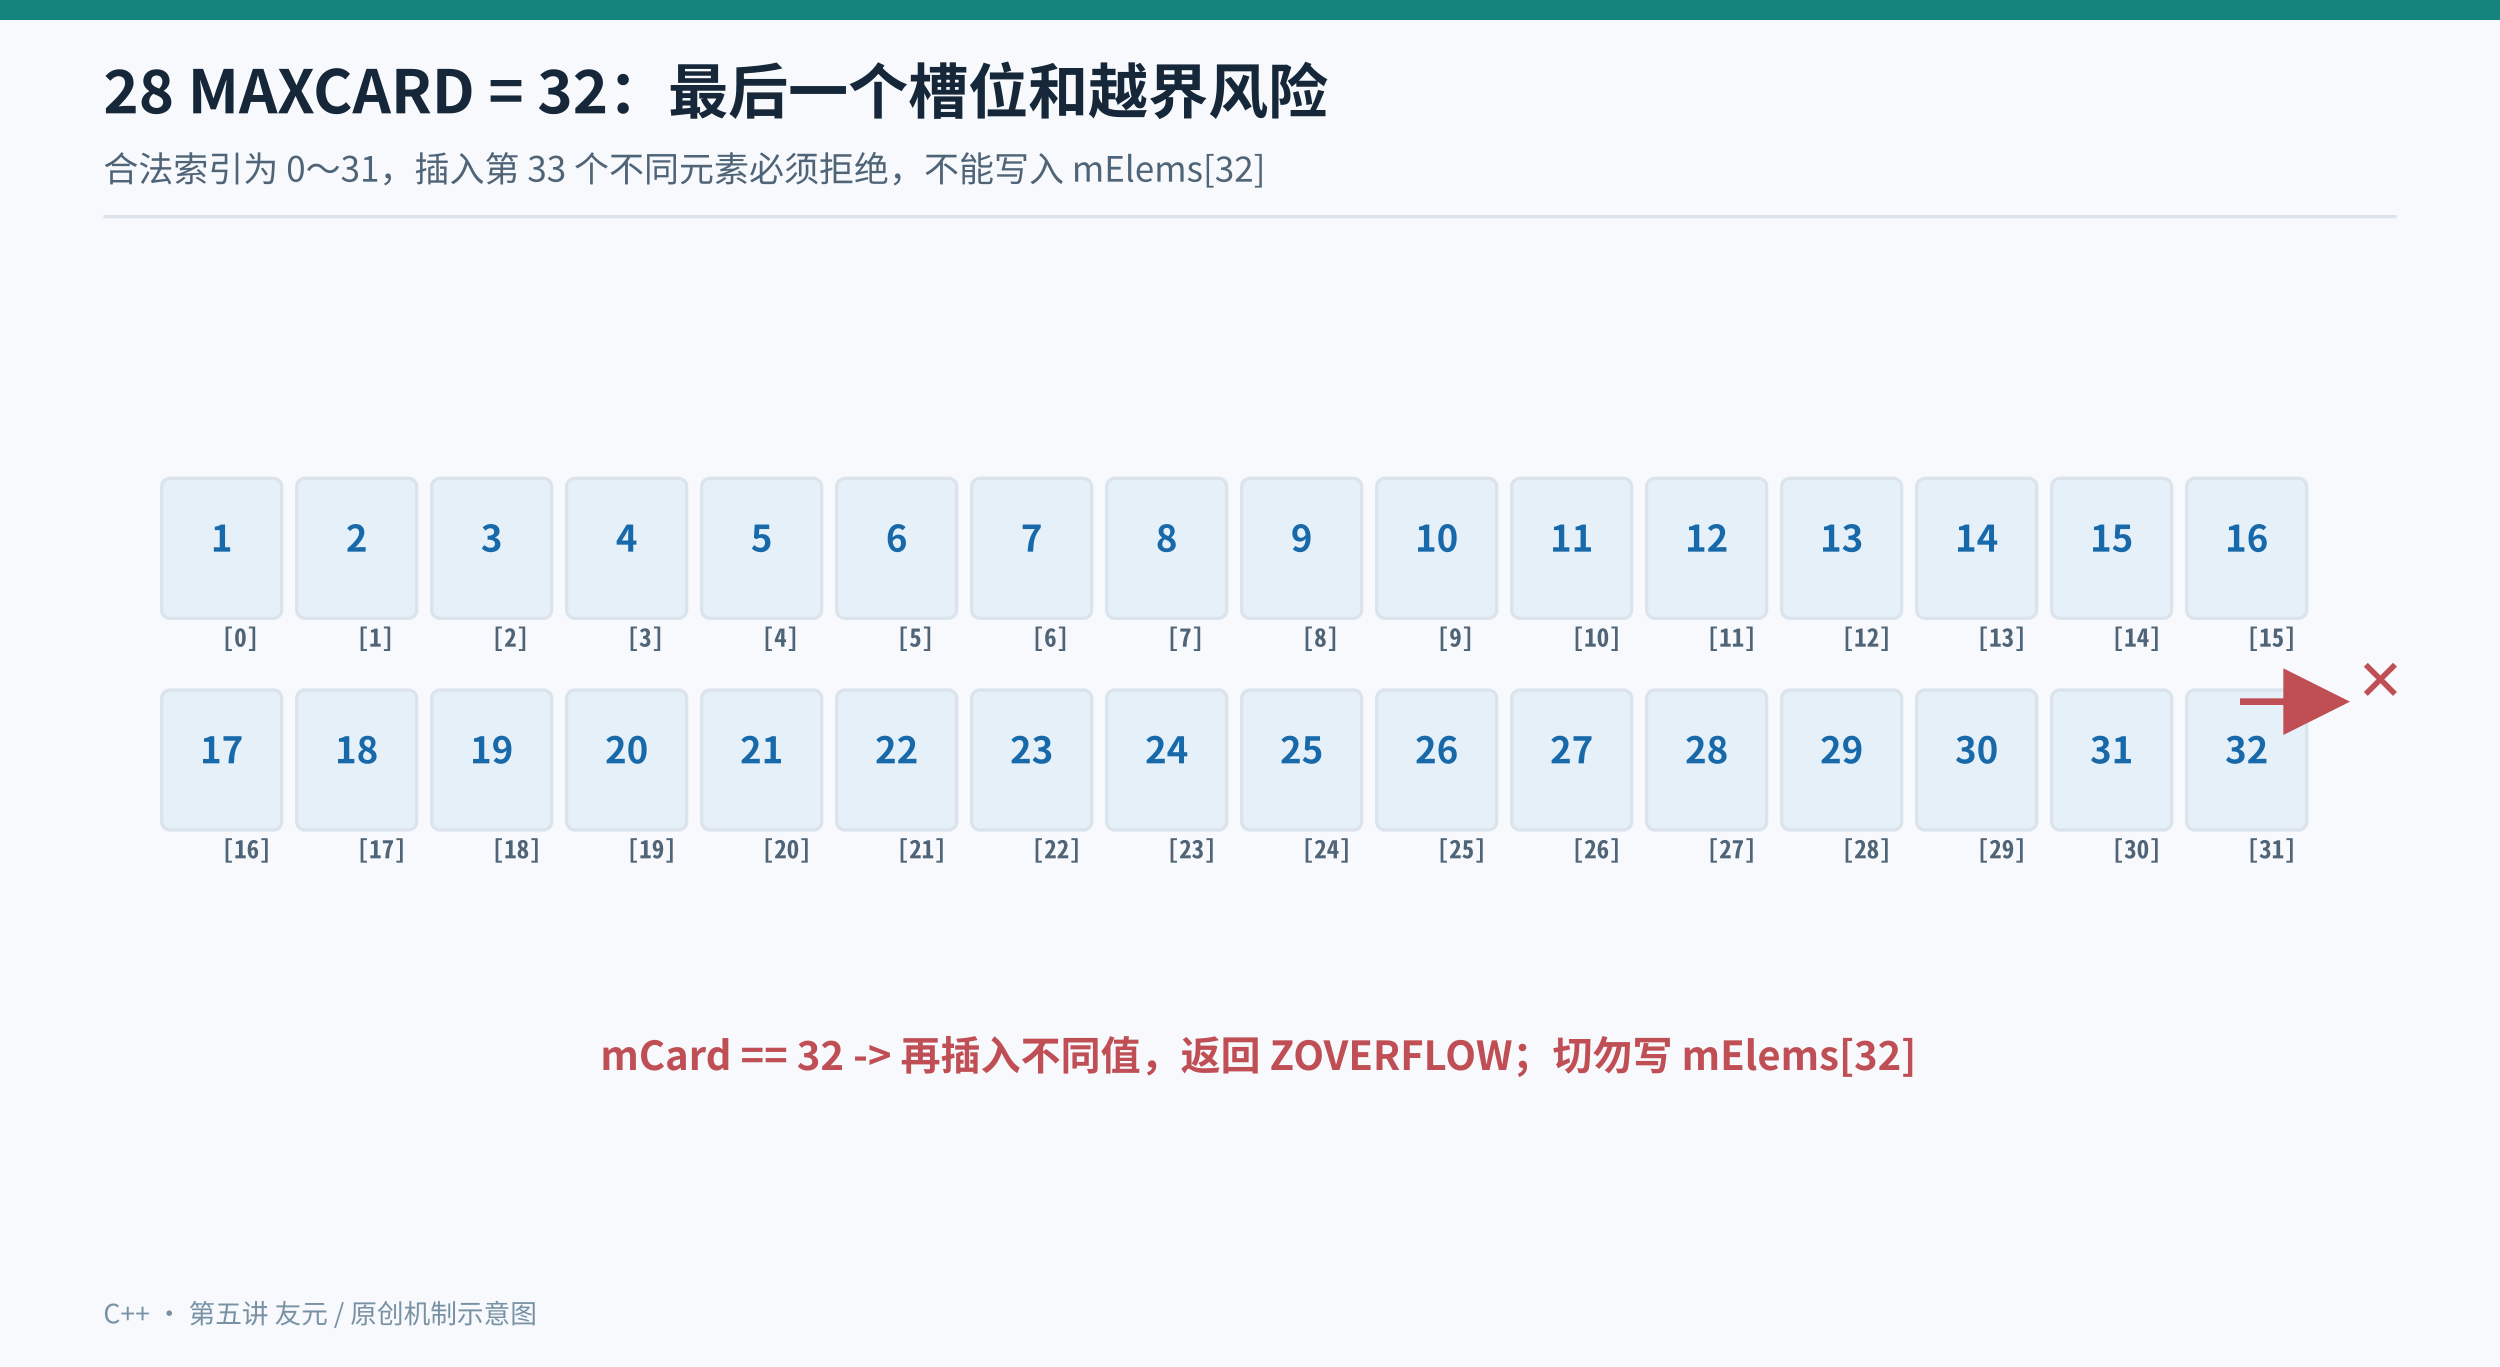
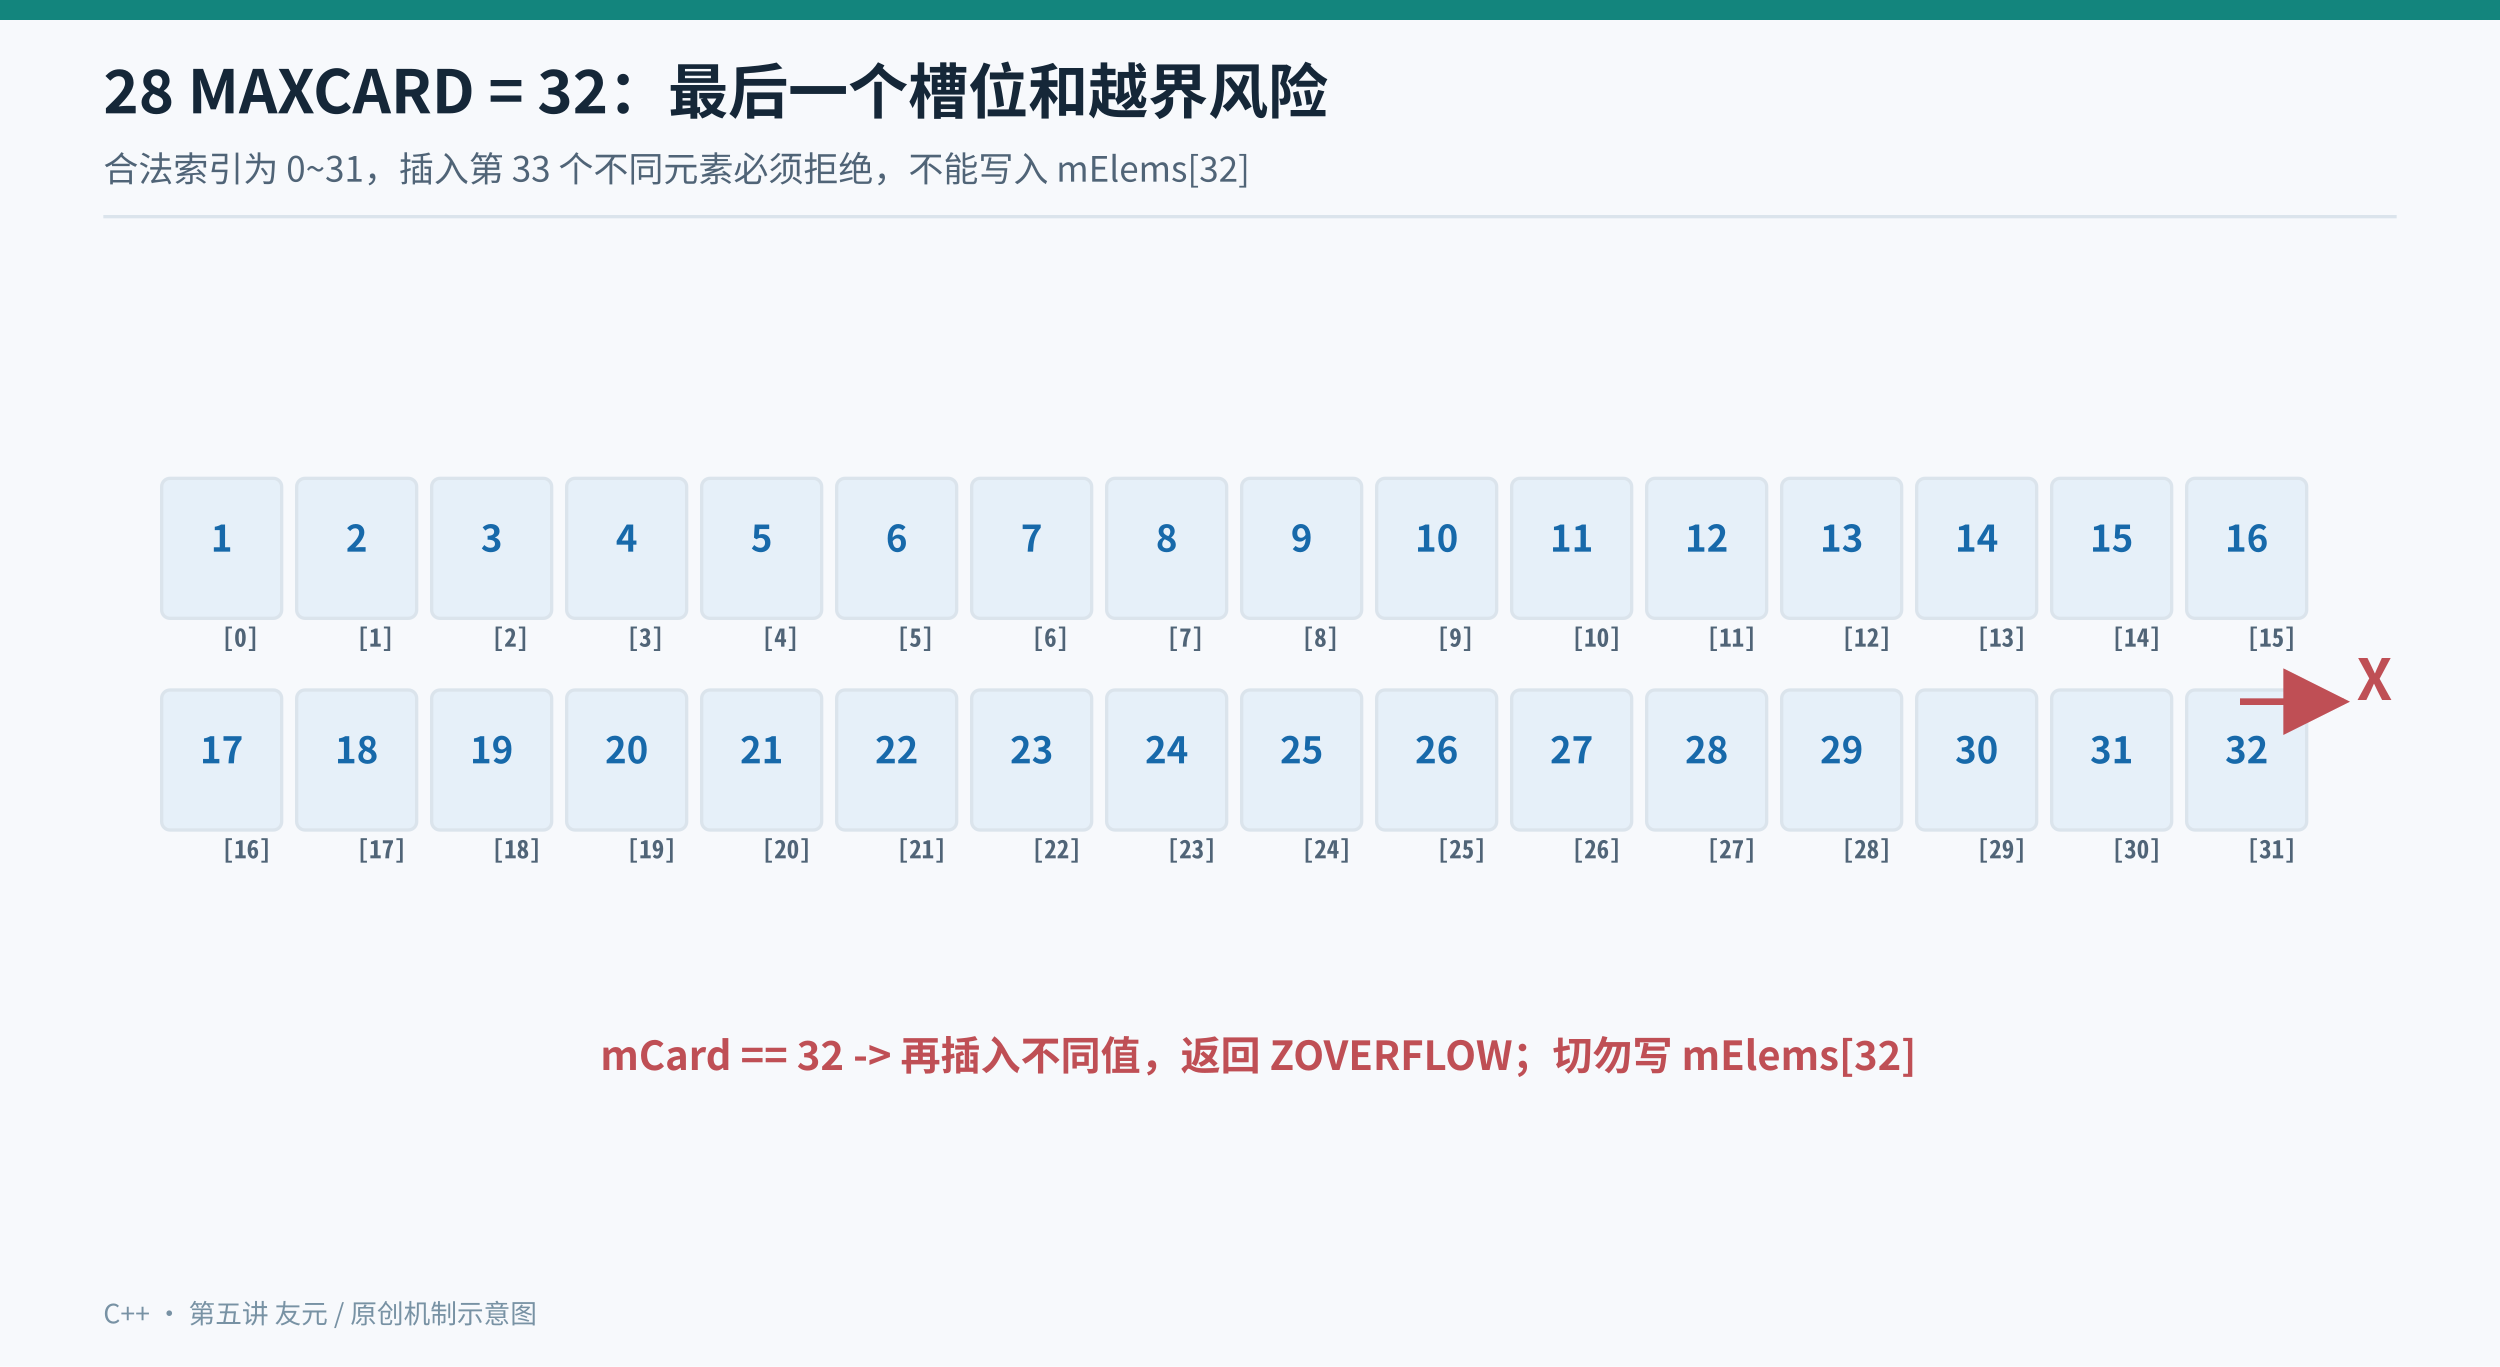
<svg xmlns="http://www.w3.org/2000/svg" baseProfile="full" height="820" version="1.1" viewBox="0 0 1500 820" width="1500">
  <defs>
    <marker id="arr-blue" markerHeight="10" markerWidth="10" orient="auto" refX="9" refY="5">
      <path d="M 0 0 L 10 5 L 0 10 Z" fill="#1769aa" />
    </marker>
    <marker id="arr-teal" markerHeight="10" markerWidth="10" orient="auto" refX="9" refY="5">
      <path d="M 0 0 L 10 5 L 0 10 Z" fill="#13857d" />
    </marker>
    <marker id="arr-red" markerHeight="10" markerWidth="10" orient="auto" refX="9" refY="5">
      <path d="M 0 0 L 10 5 L 0 10 Z" fill="#bf4f55" />
    </marker>
    <marker id="arr-orange" markerHeight="10" markerWidth="10" orient="auto" refX="9" refY="5">
      <path d="M 0 0 L 10 5 L 0 10 Z" fill="#dd7135" />
    </marker>
    <marker id="arr-gray" markerHeight="10" markerWidth="10" orient="auto" refX="9" refY="5">
      <path d="M 0 0 L 10 5 L 0 10 Z" fill="#506477" />
    </marker>
    <marker id="arr-purple" markerHeight="10" markerWidth="10" orient="auto" refX="9" refY="5">
      <path d="M 0 0 L 10 5 L 0 10 Z" fill="#7257af" />
    </marker>
  </defs>
  <rect fill="#f7f9fc" height="820" opacity="1" rx="0" ry="0" stroke="none" stroke-width="2" width="1500" x="0" y="0" />
  <rect fill="#13857d" height="12" opacity="1" rx="0" ry="0" stroke="none" stroke-width="2" width="1500" x="0" y="0" />
  <text fill="#152738" font-family="Noto Sans CJK SC, Noto Sans SC, SimHei, Microsoft YaHei, sans-serif" font-size="36" font-weight="700" opacity="1" text-anchor="start" x="62" y="68">28  MAXCARD = 32：最后一个槽位和越界风险</text>
-   <text fill="#506477" font-family="Noto Sans CJK SC, Noto Sans SC, SimHei, Microsoft YaHei, sans-serif" font-size="21" font-weight="400" opacity="1" text-anchor="start" x="62" y="109">合法索引为 0～31，插入第 33 个不同元素必须拒绝，不能写入 mElems[32]</text>
+   <text fill="#506477" font-family="Noto Sans CJK SC, Noto Sans SC, SimHei, Microsoft YaHei, sans-serif" font-size="21" font-weight="400" opacity="1" text-anchor="start" x="62" y="109">合法索引为 0~31，插入第 33 个不同元素必须拒绝，不能写入 mElems[32]</text>
  <line stroke="#dbe4ec" stroke-width="2" x1="62" x2="1438" y1="130" y2="130" />
  <text fill="#7892a4" font-family="Noto Sans CJK SC, Noto Sans SC, SimHei, Microsoft YaHei, sans-serif" font-size="16" font-weight="400" opacity="1" text-anchor="start" x="62" y="794">C++  ·  第五讲 友元   /   原创机制示意图</text>
  <rect fill="#e6f0f9" height="84" opacity="1" rx="5" ry="5" stroke="#dbe4ec" stroke-width="2" width="72" x="97" y="287" />
  <text fill="#1769aa" font-family="Noto Sans CJK SC, Noto Sans SC, SimHei, Microsoft YaHei, sans-serif" font-size="22" font-weight="700" opacity="1" text-anchor="middle" x="133" y="331">1</text>
  <text fill="#506477" font-family="Noto Sans Mono CJK SC, Noto Sans CJK SC, Noto Sans Mono, monospace" font-size="15" font-weight="700" opacity="1" text-anchor="start" x="133" y="388">[0]</text>
  <rect fill="#e6f0f9" height="84" opacity="1" rx="5" ry="5" stroke="#dbe4ec" stroke-width="2" width="72" x="178" y="287" />
  <text fill="#1769aa" font-family="Noto Sans CJK SC, Noto Sans SC, SimHei, Microsoft YaHei, sans-serif" font-size="22" font-weight="700" opacity="1" text-anchor="middle" x="214" y="331">2</text>
  <text fill="#506477" font-family="Noto Sans Mono CJK SC, Noto Sans CJK SC, Noto Sans Mono, monospace" font-size="15" font-weight="700" opacity="1" text-anchor="start" x="214" y="388">[1]</text>
  <rect fill="#e6f0f9" height="84" opacity="1" rx="5" ry="5" stroke="#dbe4ec" stroke-width="2" width="72" x="259" y="287" />
  <text fill="#1769aa" font-family="Noto Sans CJK SC, Noto Sans SC, SimHei, Microsoft YaHei, sans-serif" font-size="22" font-weight="700" opacity="1" text-anchor="middle" x="295" y="331">3</text>
  <text fill="#506477" font-family="Noto Sans Mono CJK SC, Noto Sans CJK SC, Noto Sans Mono, monospace" font-size="15" font-weight="700" opacity="1" text-anchor="start" x="295" y="388">[2]</text>
  <rect fill="#e6f0f9" height="84" opacity="1" rx="5" ry="5" stroke="#dbe4ec" stroke-width="2" width="72" x="340" y="287" />
  <text fill="#1769aa" font-family="Noto Sans CJK SC, Noto Sans SC, SimHei, Microsoft YaHei, sans-serif" font-size="22" font-weight="700" opacity="1" text-anchor="middle" x="376" y="331">4</text>
  <text fill="#506477" font-family="Noto Sans Mono CJK SC, Noto Sans CJK SC, Noto Sans Mono, monospace" font-size="15" font-weight="700" opacity="1" text-anchor="start" x="376" y="388">[3]</text>
  <rect fill="#e6f0f9" height="84" opacity="1" rx="5" ry="5" stroke="#dbe4ec" stroke-width="2" width="72" x="421" y="287" />
  <text fill="#1769aa" font-family="Noto Sans CJK SC, Noto Sans SC, SimHei, Microsoft YaHei, sans-serif" font-size="22" font-weight="700" opacity="1" text-anchor="middle" x="457" y="331">5</text>
  <text fill="#506477" font-family="Noto Sans Mono CJK SC, Noto Sans CJK SC, Noto Sans Mono, monospace" font-size="15" font-weight="700" opacity="1" text-anchor="start" x="457" y="388">[4]</text>
  <rect fill="#e6f0f9" height="84" opacity="1" rx="5" ry="5" stroke="#dbe4ec" stroke-width="2" width="72" x="502" y="287" />
  <text fill="#1769aa" font-family="Noto Sans CJK SC, Noto Sans SC, SimHei, Microsoft YaHei, sans-serif" font-size="22" font-weight="700" opacity="1" text-anchor="middle" x="538" y="331">6</text>
  <text fill="#506477" font-family="Noto Sans Mono CJK SC, Noto Sans CJK SC, Noto Sans Mono, monospace" font-size="15" font-weight="700" opacity="1" text-anchor="start" x="538" y="388">[5]</text>
  <rect fill="#e6f0f9" height="84" opacity="1" rx="5" ry="5" stroke="#dbe4ec" stroke-width="2" width="72" x="583" y="287" />
  <text fill="#1769aa" font-family="Noto Sans CJK SC, Noto Sans SC, SimHei, Microsoft YaHei, sans-serif" font-size="22" font-weight="700" opacity="1" text-anchor="middle" x="619" y="331">7</text>
  <text fill="#506477" font-family="Noto Sans Mono CJK SC, Noto Sans CJK SC, Noto Sans Mono, monospace" font-size="15" font-weight="700" opacity="1" text-anchor="start" x="619" y="388">[6]</text>
  <rect fill="#e6f0f9" height="84" opacity="1" rx="5" ry="5" stroke="#dbe4ec" stroke-width="2" width="72" x="664" y="287" />
  <text fill="#1769aa" font-family="Noto Sans CJK SC, Noto Sans SC, SimHei, Microsoft YaHei, sans-serif" font-size="22" font-weight="700" opacity="1" text-anchor="middle" x="700" y="331">8</text>
  <text fill="#506477" font-family="Noto Sans Mono CJK SC, Noto Sans CJK SC, Noto Sans Mono, monospace" font-size="15" font-weight="700" opacity="1" text-anchor="start" x="700" y="388">[7]</text>
  <rect fill="#e6f0f9" height="84" opacity="1" rx="5" ry="5" stroke="#dbe4ec" stroke-width="2" width="72" x="745" y="287" />
  <text fill="#1769aa" font-family="Noto Sans CJK SC, Noto Sans SC, SimHei, Microsoft YaHei, sans-serif" font-size="22" font-weight="700" opacity="1" text-anchor="middle" x="781" y="331">9</text>
  <text fill="#506477" font-family="Noto Sans Mono CJK SC, Noto Sans CJK SC, Noto Sans Mono, monospace" font-size="15" font-weight="700" opacity="1" text-anchor="start" x="781" y="388">[8]</text>
  <rect fill="#e6f0f9" height="84" opacity="1" rx="5" ry="5" stroke="#dbe4ec" stroke-width="2" width="72" x="826" y="287" />
  <text fill="#1769aa" font-family="Noto Sans CJK SC, Noto Sans SC, SimHei, Microsoft YaHei, sans-serif" font-size="22" font-weight="700" opacity="1" text-anchor="middle" x="862" y="331">10</text>
  <text fill="#506477" font-family="Noto Sans Mono CJK SC, Noto Sans CJK SC, Noto Sans Mono, monospace" font-size="15" font-weight="700" opacity="1" text-anchor="start" x="862" y="388">[9]</text>
  <rect fill="#e6f0f9" height="84" opacity="1" rx="5" ry="5" stroke="#dbe4ec" stroke-width="2" width="72" x="907" y="287" />
  <text fill="#1769aa" font-family="Noto Sans CJK SC, Noto Sans SC, SimHei, Microsoft YaHei, sans-serif" font-size="22" font-weight="700" opacity="1" text-anchor="middle" x="943" y="331">11</text>
  <text fill="#506477" font-family="Noto Sans Mono CJK SC, Noto Sans CJK SC, Noto Sans Mono, monospace" font-size="15" font-weight="700" opacity="1" text-anchor="start" x="943" y="388">[10]</text>
  <rect fill="#e6f0f9" height="84" opacity="1" rx="5" ry="5" stroke="#dbe4ec" stroke-width="2" width="72" x="988" y="287" />
  <text fill="#1769aa" font-family="Noto Sans CJK SC, Noto Sans SC, SimHei, Microsoft YaHei, sans-serif" font-size="22" font-weight="700" opacity="1" text-anchor="middle" x="1024" y="331">12</text>
  <text fill="#506477" font-family="Noto Sans Mono CJK SC, Noto Sans CJK SC, Noto Sans Mono, monospace" font-size="15" font-weight="700" opacity="1" text-anchor="start" x="1024" y="388">[11]</text>
  <rect fill="#e6f0f9" height="84" opacity="1" rx="5" ry="5" stroke="#dbe4ec" stroke-width="2" width="72" x="1069" y="287" />
  <text fill="#1769aa" font-family="Noto Sans CJK SC, Noto Sans SC, SimHei, Microsoft YaHei, sans-serif" font-size="22" font-weight="700" opacity="1" text-anchor="middle" x="1105" y="331">13</text>
  <text fill="#506477" font-family="Noto Sans Mono CJK SC, Noto Sans CJK SC, Noto Sans Mono, monospace" font-size="15" font-weight="700" opacity="1" text-anchor="start" x="1105" y="388">[12]</text>
  <rect fill="#e6f0f9" height="84" opacity="1" rx="5" ry="5" stroke="#dbe4ec" stroke-width="2" width="72" x="1150" y="287" />
  <text fill="#1769aa" font-family="Noto Sans CJK SC, Noto Sans SC, SimHei, Microsoft YaHei, sans-serif" font-size="22" font-weight="700" opacity="1" text-anchor="middle" x="1186" y="331">14</text>
  <text fill="#506477" font-family="Noto Sans Mono CJK SC, Noto Sans CJK SC, Noto Sans Mono, monospace" font-size="15" font-weight="700" opacity="1" text-anchor="start" x="1186" y="388">[13]</text>
  <rect fill="#e6f0f9" height="84" opacity="1" rx="5" ry="5" stroke="#dbe4ec" stroke-width="2" width="72" x="1231" y="287" />
  <text fill="#1769aa" font-family="Noto Sans CJK SC, Noto Sans SC, SimHei, Microsoft YaHei, sans-serif" font-size="22" font-weight="700" opacity="1" text-anchor="middle" x="1267" y="331">15</text>
  <text fill="#506477" font-family="Noto Sans Mono CJK SC, Noto Sans CJK SC, Noto Sans Mono, monospace" font-size="15" font-weight="700" opacity="1" text-anchor="start" x="1267" y="388">[14]</text>
  <rect fill="#e6f0f9" height="84" opacity="1" rx="5" ry="5" stroke="#dbe4ec" stroke-width="2" width="72" x="1312" y="287" />
  <text fill="#1769aa" font-family="Noto Sans CJK SC, Noto Sans SC, SimHei, Microsoft YaHei, sans-serif" font-size="22" font-weight="700" opacity="1" text-anchor="middle" x="1348" y="331">16</text>
  <text fill="#506477" font-family="Noto Sans Mono CJK SC, Noto Sans CJK SC, Noto Sans Mono, monospace" font-size="15" font-weight="700" opacity="1" text-anchor="start" x="1348" y="388">[15]</text>
  <rect fill="#e6f0f9" height="84" opacity="1" rx="5" ry="5" stroke="#dbe4ec" stroke-width="2" width="72" x="97" y="414" />
  <text fill="#1769aa" font-family="Noto Sans CJK SC, Noto Sans SC, SimHei, Microsoft YaHei, sans-serif" font-size="22" font-weight="700" opacity="1" text-anchor="middle" x="133" y="458">17</text>
  <text fill="#506477" font-family="Noto Sans Mono CJK SC, Noto Sans CJK SC, Noto Sans Mono, monospace" font-size="15" font-weight="700" opacity="1" text-anchor="start" x="133" y="515">[16]</text>
  <rect fill="#e6f0f9" height="84" opacity="1" rx="5" ry="5" stroke="#dbe4ec" stroke-width="2" width="72" x="178" y="414" />
  <text fill="#1769aa" font-family="Noto Sans CJK SC, Noto Sans SC, SimHei, Microsoft YaHei, sans-serif" font-size="22" font-weight="700" opacity="1" text-anchor="middle" x="214" y="458">18</text>
  <text fill="#506477" font-family="Noto Sans Mono CJK SC, Noto Sans CJK SC, Noto Sans Mono, monospace" font-size="15" font-weight="700" opacity="1" text-anchor="start" x="214" y="515">[17]</text>
  <rect fill="#e6f0f9" height="84" opacity="1" rx="5" ry="5" stroke="#dbe4ec" stroke-width="2" width="72" x="259" y="414" />
  <text fill="#1769aa" font-family="Noto Sans CJK SC, Noto Sans SC, SimHei, Microsoft YaHei, sans-serif" font-size="22" font-weight="700" opacity="1" text-anchor="middle" x="295" y="458">19</text>
  <text fill="#506477" font-family="Noto Sans Mono CJK SC, Noto Sans CJK SC, Noto Sans Mono, monospace" font-size="15" font-weight="700" opacity="1" text-anchor="start" x="295" y="515">[18]</text>
  <rect fill="#e6f0f9" height="84" opacity="1" rx="5" ry="5" stroke="#dbe4ec" stroke-width="2" width="72" x="340" y="414" />
  <text fill="#1769aa" font-family="Noto Sans CJK SC, Noto Sans SC, SimHei, Microsoft YaHei, sans-serif" font-size="22" font-weight="700" opacity="1" text-anchor="middle" x="376" y="458">20</text>
  <text fill="#506477" font-family="Noto Sans Mono CJK SC, Noto Sans CJK SC, Noto Sans Mono, monospace" font-size="15" font-weight="700" opacity="1" text-anchor="start" x="376" y="515">[19]</text>
  <rect fill="#e6f0f9" height="84" opacity="1" rx="5" ry="5" stroke="#dbe4ec" stroke-width="2" width="72" x="421" y="414" />
  <text fill="#1769aa" font-family="Noto Sans CJK SC, Noto Sans SC, SimHei, Microsoft YaHei, sans-serif" font-size="22" font-weight="700" opacity="1" text-anchor="middle" x="457" y="458">21</text>
  <text fill="#506477" font-family="Noto Sans Mono CJK SC, Noto Sans CJK SC, Noto Sans Mono, monospace" font-size="15" font-weight="700" opacity="1" text-anchor="start" x="457" y="515">[20]</text>
  <rect fill="#e6f0f9" height="84" opacity="1" rx="5" ry="5" stroke="#dbe4ec" stroke-width="2" width="72" x="502" y="414" />
  <text fill="#1769aa" font-family="Noto Sans CJK SC, Noto Sans SC, SimHei, Microsoft YaHei, sans-serif" font-size="22" font-weight="700" opacity="1" text-anchor="middle" x="538" y="458">22</text>
  <text fill="#506477" font-family="Noto Sans Mono CJK SC, Noto Sans CJK SC, Noto Sans Mono, monospace" font-size="15" font-weight="700" opacity="1" text-anchor="start" x="538" y="515">[21]</text>
  <rect fill="#e6f0f9" height="84" opacity="1" rx="5" ry="5" stroke="#dbe4ec" stroke-width="2" width="72" x="583" y="414" />
  <text fill="#1769aa" font-family="Noto Sans CJK SC, Noto Sans SC, SimHei, Microsoft YaHei, sans-serif" font-size="22" font-weight="700" opacity="1" text-anchor="middle" x="619" y="458">23</text>
  <text fill="#506477" font-family="Noto Sans Mono CJK SC, Noto Sans CJK SC, Noto Sans Mono, monospace" font-size="15" font-weight="700" opacity="1" text-anchor="start" x="619" y="515">[22]</text>
  <rect fill="#e6f0f9" height="84" opacity="1" rx="5" ry="5" stroke="#dbe4ec" stroke-width="2" width="72" x="664" y="414" />
  <text fill="#1769aa" font-family="Noto Sans CJK SC, Noto Sans SC, SimHei, Microsoft YaHei, sans-serif" font-size="22" font-weight="700" opacity="1" text-anchor="middle" x="700" y="458">24</text>
  <text fill="#506477" font-family="Noto Sans Mono CJK SC, Noto Sans CJK SC, Noto Sans Mono, monospace" font-size="15" font-weight="700" opacity="1" text-anchor="start" x="700" y="515">[23]</text>
  <rect fill="#e6f0f9" height="84" opacity="1" rx="5" ry="5" stroke="#dbe4ec" stroke-width="2" width="72" x="745" y="414" />
  <text fill="#1769aa" font-family="Noto Sans CJK SC, Noto Sans SC, SimHei, Microsoft YaHei, sans-serif" font-size="22" font-weight="700" opacity="1" text-anchor="middle" x="781" y="458">25</text>
  <text fill="#506477" font-family="Noto Sans Mono CJK SC, Noto Sans CJK SC, Noto Sans Mono, monospace" font-size="15" font-weight="700" opacity="1" text-anchor="start" x="781" y="515">[24]</text>
  <rect fill="#e6f0f9" height="84" opacity="1" rx="5" ry="5" stroke="#dbe4ec" stroke-width="2" width="72" x="826" y="414" />
  <text fill="#1769aa" font-family="Noto Sans CJK SC, Noto Sans SC, SimHei, Microsoft YaHei, sans-serif" font-size="22" font-weight="700" opacity="1" text-anchor="middle" x="862" y="458">26</text>
  <text fill="#506477" font-family="Noto Sans Mono CJK SC, Noto Sans CJK SC, Noto Sans Mono, monospace" font-size="15" font-weight="700" opacity="1" text-anchor="start" x="862" y="515">[25]</text>
  <rect fill="#e6f0f9" height="84" opacity="1" rx="5" ry="5" stroke="#dbe4ec" stroke-width="2" width="72" x="907" y="414" />
  <text fill="#1769aa" font-family="Noto Sans CJK SC, Noto Sans SC, SimHei, Microsoft YaHei, sans-serif" font-size="22" font-weight="700" opacity="1" text-anchor="middle" x="943" y="458">27</text>
  <text fill="#506477" font-family="Noto Sans Mono CJK SC, Noto Sans CJK SC, Noto Sans Mono, monospace" font-size="15" font-weight="700" opacity="1" text-anchor="start" x="943" y="515">[26]</text>
  <rect fill="#e6f0f9" height="84" opacity="1" rx="5" ry="5" stroke="#dbe4ec" stroke-width="2" width="72" x="988" y="414" />
  <text fill="#1769aa" font-family="Noto Sans CJK SC, Noto Sans SC, SimHei, Microsoft YaHei, sans-serif" font-size="22" font-weight="700" opacity="1" text-anchor="middle" x="1024" y="458">28</text>
  <text fill="#506477" font-family="Noto Sans Mono CJK SC, Noto Sans CJK SC, Noto Sans Mono, monospace" font-size="15" font-weight="700" opacity="1" text-anchor="start" x="1024" y="515">[27]</text>
  <rect fill="#e6f0f9" height="84" opacity="1" rx="5" ry="5" stroke="#dbe4ec" stroke-width="2" width="72" x="1069" y="414" />
  <text fill="#1769aa" font-family="Noto Sans CJK SC, Noto Sans SC, SimHei, Microsoft YaHei, sans-serif" font-size="22" font-weight="700" opacity="1" text-anchor="middle" x="1105" y="458">29</text>
  <text fill="#506477" font-family="Noto Sans Mono CJK SC, Noto Sans CJK SC, Noto Sans Mono, monospace" font-size="15" font-weight="700" opacity="1" text-anchor="start" x="1105" y="515">[28]</text>
  <rect fill="#e6f0f9" height="84" opacity="1" rx="5" ry="5" stroke="#dbe4ec" stroke-width="2" width="72" x="1150" y="414" />
  <text fill="#1769aa" font-family="Noto Sans CJK SC, Noto Sans SC, SimHei, Microsoft YaHei, sans-serif" font-size="22" font-weight="700" opacity="1" text-anchor="middle" x="1186" y="458">30</text>
  <text fill="#506477" font-family="Noto Sans Mono CJK SC, Noto Sans CJK SC, Noto Sans Mono, monospace" font-size="15" font-weight="700" opacity="1" text-anchor="start" x="1186" y="515">[29]</text>
  <rect fill="#e6f0f9" height="84" opacity="1" rx="5" ry="5" stroke="#dbe4ec" stroke-width="2" width="72" x="1231" y="414" />
  <text fill="#1769aa" font-family="Noto Sans CJK SC, Noto Sans SC, SimHei, Microsoft YaHei, sans-serif" font-size="22" font-weight="700" opacity="1" text-anchor="middle" x="1267" y="458">31</text>
  <text fill="#506477" font-family="Noto Sans Mono CJK SC, Noto Sans CJK SC, Noto Sans Mono, monospace" font-size="15" font-weight="700" opacity="1" text-anchor="start" x="1267" y="515">[30]</text>
  <rect fill="#e6f0f9" height="84" opacity="1" rx="5" ry="5" stroke="#dbe4ec" stroke-width="2" width="72" x="1312" y="414" />
  <text fill="#1769aa" font-family="Noto Sans CJK SC, Noto Sans SC, SimHei, Microsoft YaHei, sans-serif" font-size="22" font-weight="700" opacity="1" text-anchor="middle" x="1348" y="458">32</text>
  <text fill="#506477" font-family="Noto Sans Mono CJK SC, Noto Sans CJK SC, Noto Sans Mono, monospace" font-size="15" font-weight="700" opacity="1" text-anchor="start" x="1348" y="515">[31]</text>
  <path d="M1344 421 L1406 421" fill="none" marker-end="url(#arr-red)" stroke="#bf4f55" stroke-width="4" />
-   <text fill="#bf4f55" font-family="Noto Sans CJK SC, Noto Sans SC, SimHei, Microsoft YaHei, sans-serif" font-size="34" font-weight="700" opacity="1" text-anchor="start" x="1414" y="420">✕</text>
-   <text fill="#bf4f55" font-family="Noto Sans CJK SC, Noto Sans SC, SimHei, Microsoft YaHei, sans-serif" font-size="24" font-weight="700" opacity="1" text-anchor="middle" x="755" y="642">mCard == 32  -&gt;  再插入不同值，返回 ZOVERFLOW；切勿写 mElems[32]</text>
+   <text fill="#bf4f55" font-family="Noto Sans CJK SC, Noto Sans SC, SimHei, Microsoft YaHei, sans-serif" font-size="34" font-weight="700" opacity="1" text-anchor="start" x="1414" y="420">X</text>
+   <text fill="#bf4f55" font-family="Noto Sans CJK SC, Noto Sans SC, SimHei, Microsoft YaHei, sans-serif" font-size="24" font-weight="700" opacity="1" text-anchor="middle" x="755" y="642">mCard == 32 -&gt; 再插入不同值，返回 ZOVERFLOW；切勿写 mElems[32]</text>
</svg>
